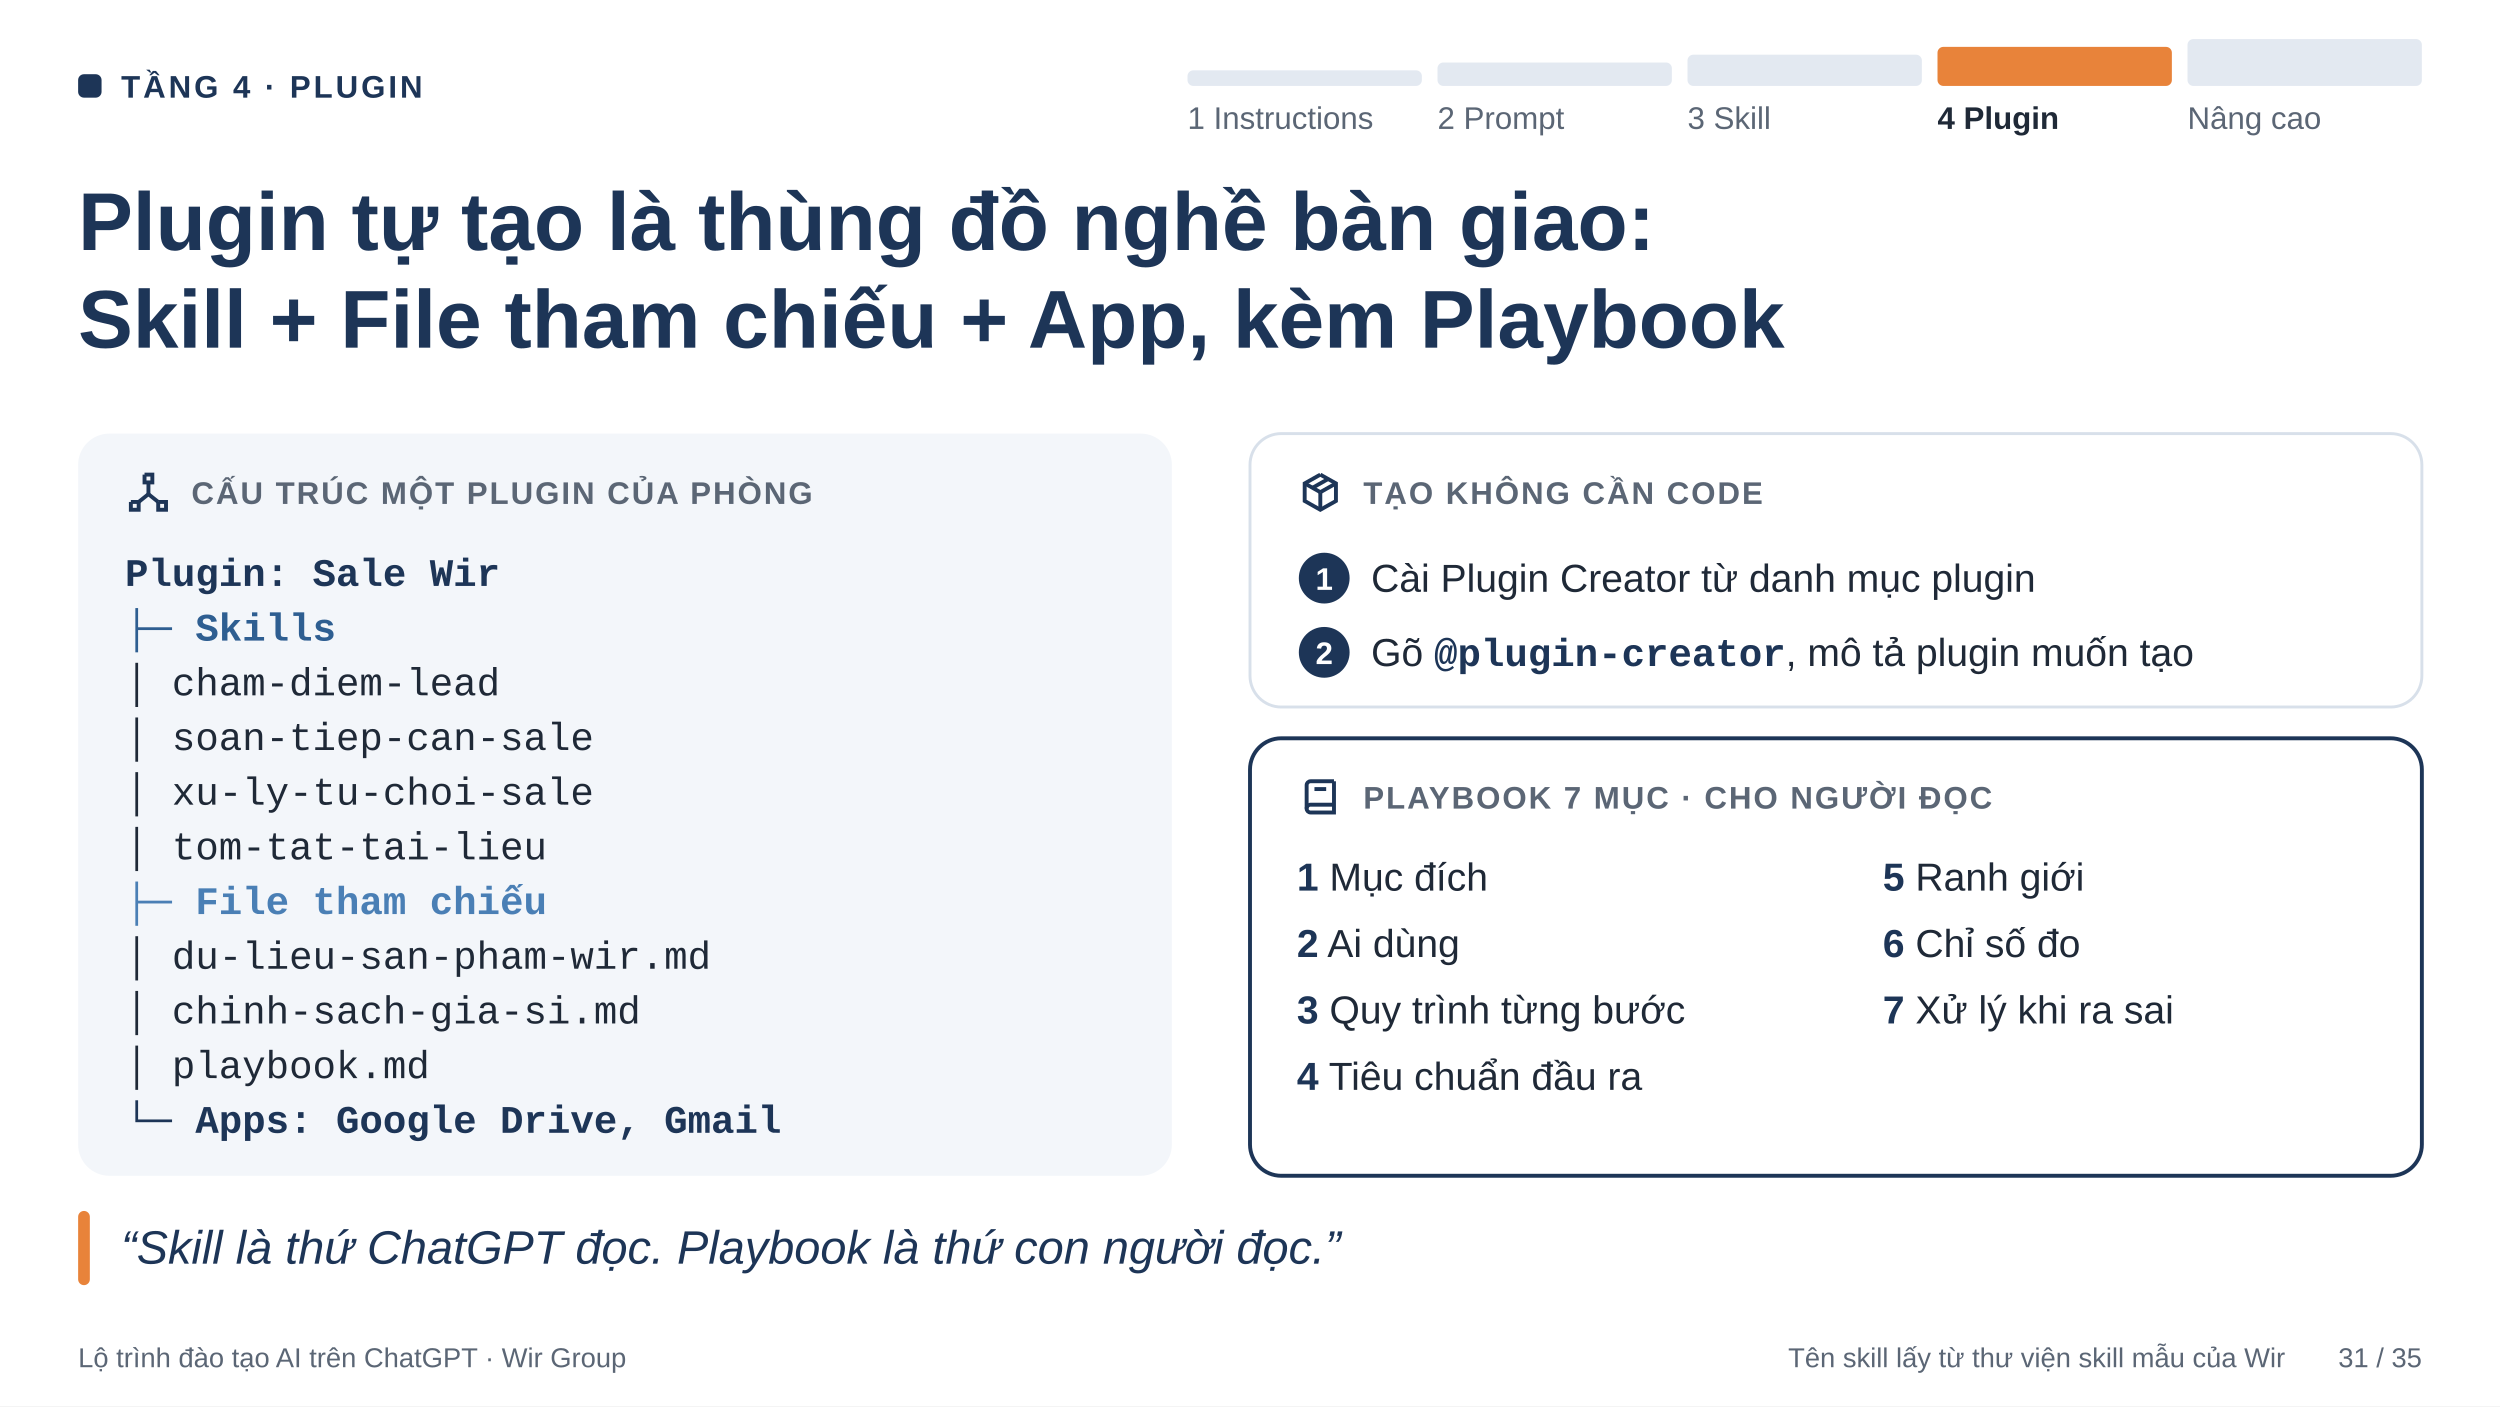
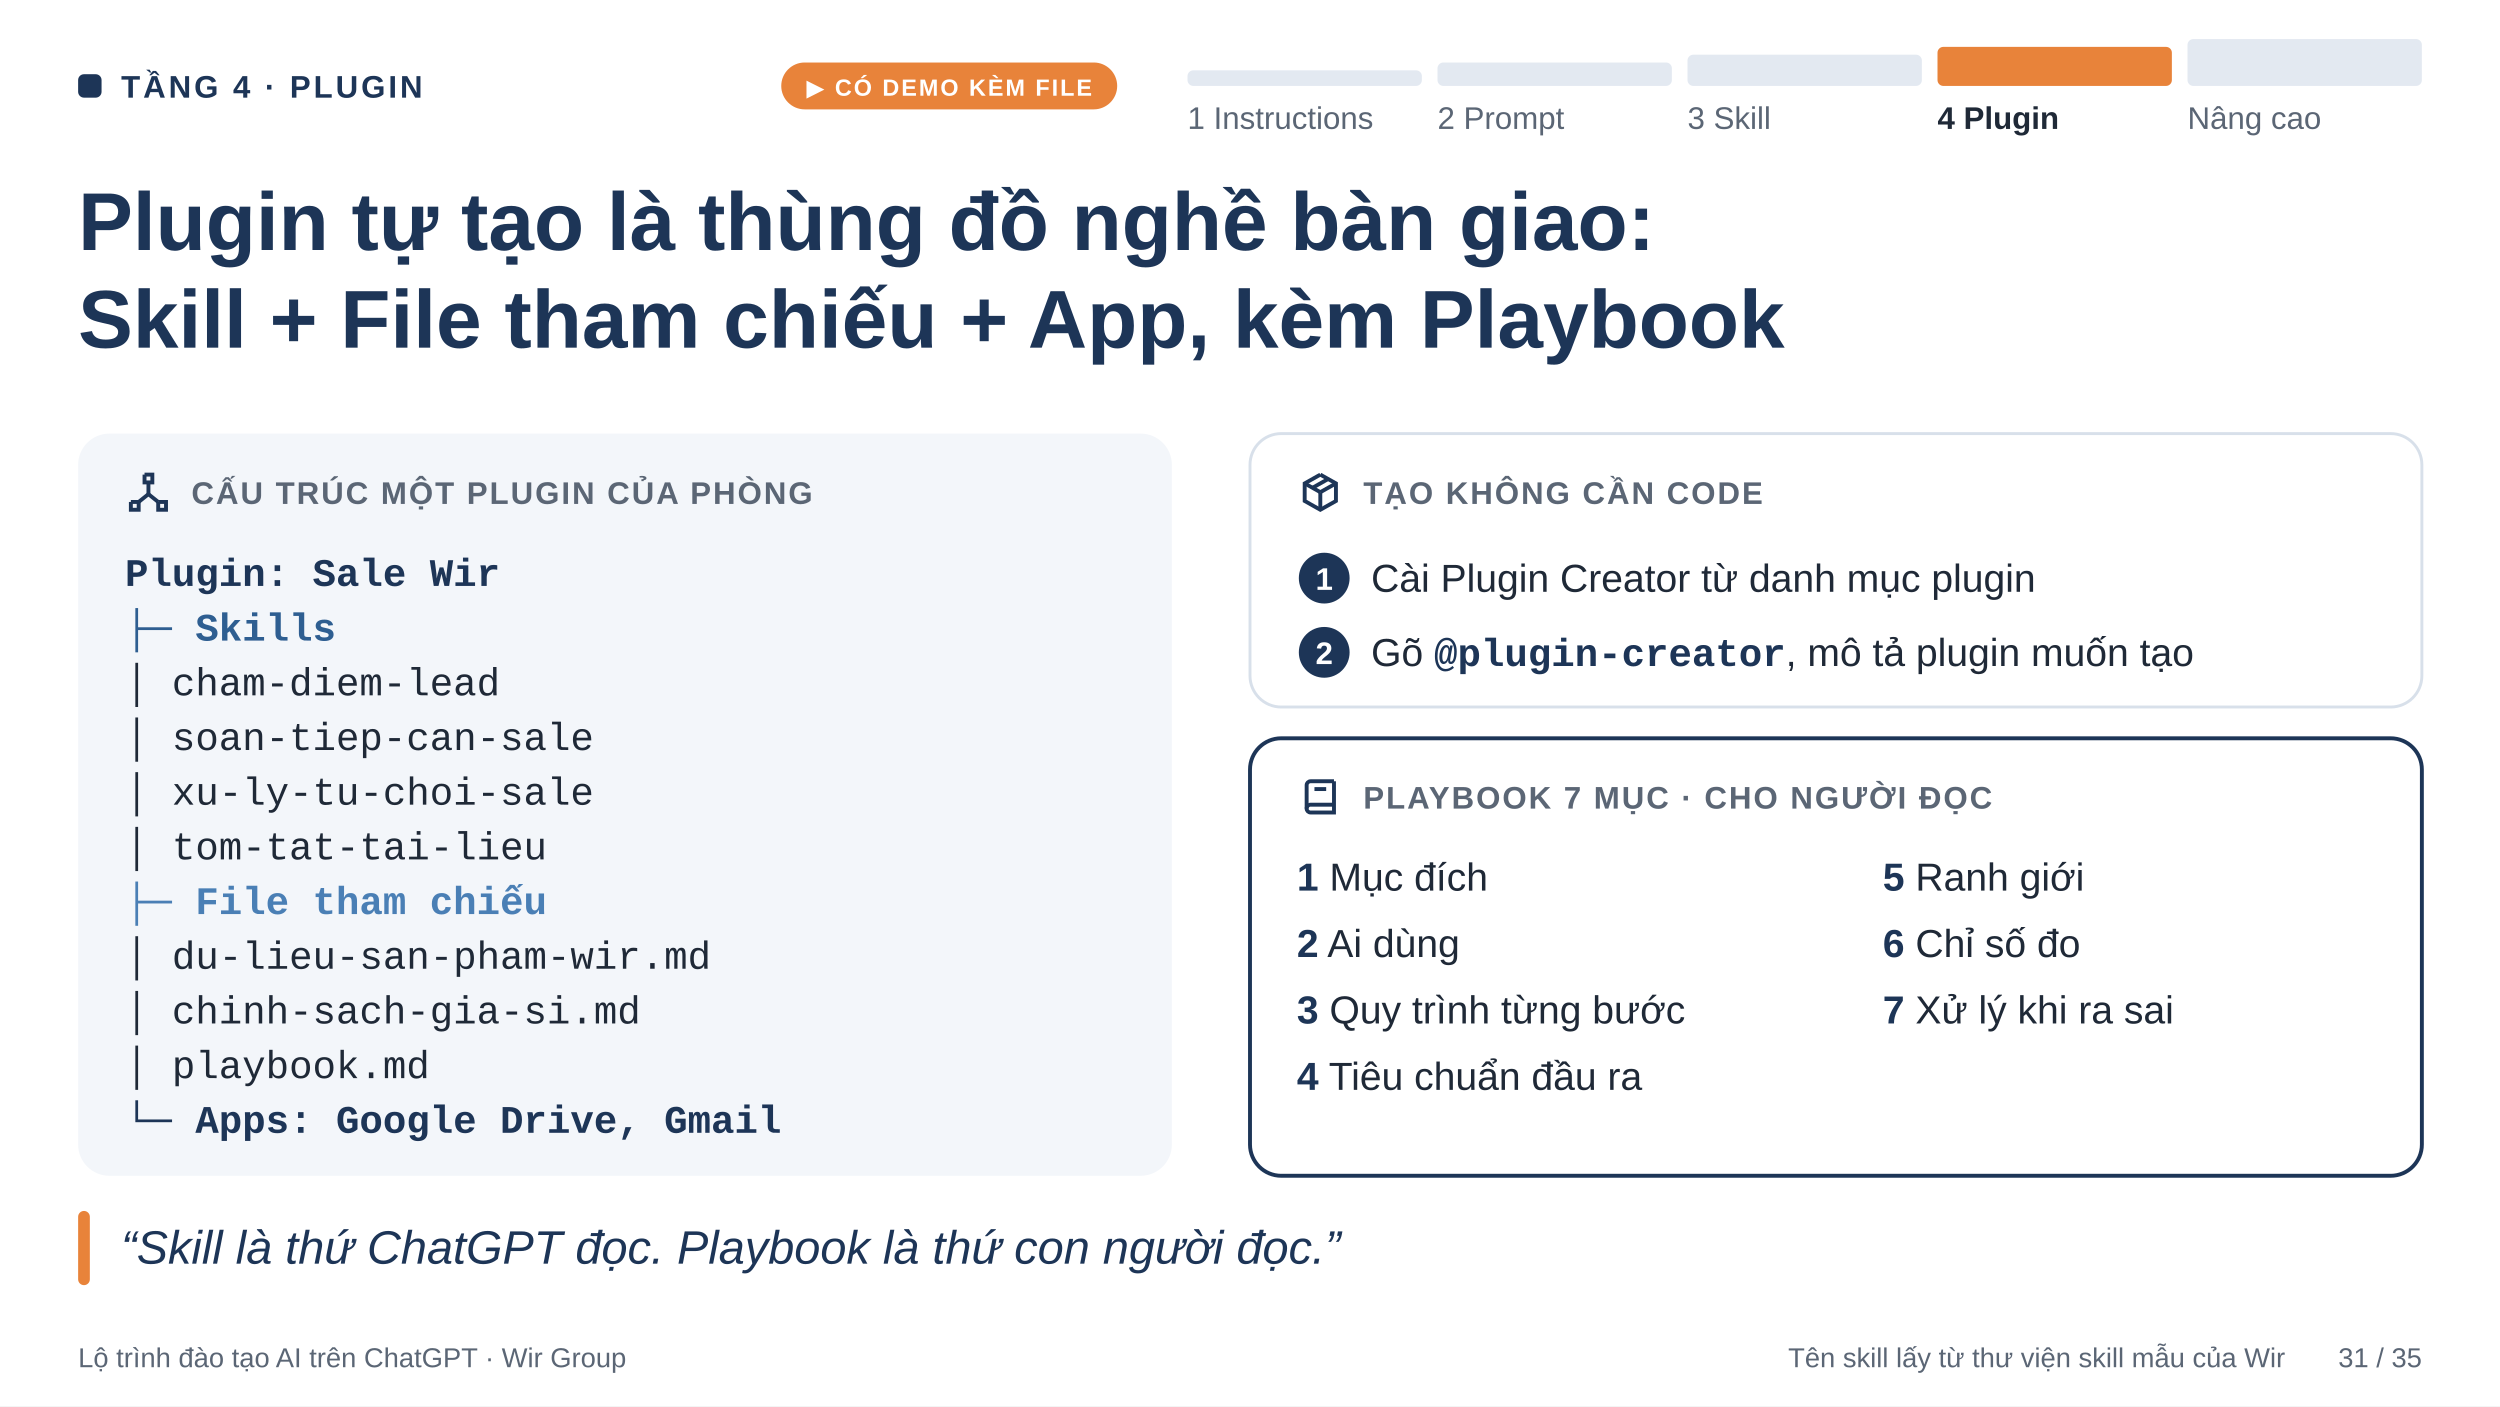
<svg xmlns="http://www.w3.org/2000/svg" viewBox="0 0 1280 720" width="1280" height="720" font-family="Aptos, 'Segoe UI', Arial, sans-serif" data-pptx-page-role="content">
  <rect id="bg" data-pptx-role="background" x="0" y="0" width="1280" height="720" fill="#FFFFFF" />
  <g id="section-kicker" data-pptx-role="chrome" data-pptx-bounds="40 30 540 30">
    <rect x="40" y="38" width="12" height="12" rx="3" fill="#1D3557" />
    <text x="62" y="50" font-size="16" font-weight="bold" letter-spacing="1.5" fill="#1D3557">TẦNG 4 · PLUGIN</text>
+   </g>
+   <g id="demo-flag" data-pptx-role="chrome" data-pptx-bounds="400 30 180 28">
+     <rect x="400" y="32" width="172" height="24" rx="12" fill="#E8833A" />
+     <text x="486" y="49" font-size="12" font-weight="bold" letter-spacing="1" fill="#FFFFFF" text-anchor="middle">▶ CÓ DEMO KÈM FILE</text>
  </g>
  <g id="roadmap-tracker" data-pptx-role="chrome" data-pptx-bounds="600 14 640 62">
    <rect x="608" y="36" width="120" height="8" rx="3" fill="#E3E9F1" />
    <rect x="736" y="32" width="120" height="12" rx="3" fill="#E3E9F1" />
    <rect x="864" y="28" width="120" height="16" rx="3" fill="#E3E9F1" />
    <rect x="992" y="24" width="120" height="20" rx="3" fill="#E8833A" />
    <rect x="1120" y="20" width="120" height="24" rx="3" fill="#E3E9F1" />
    <text x="608" y="66" font-size="16" fill="#5B6675">1 Instructions</text>
    <text x="736" y="66" font-size="16" fill="#5B6675">2 Prompt</text>
    <text x="864" y="66" font-size="16" fill="#5B6675">3 Skill</text>
    <text x="992" y="66" font-size="16" font-weight="bold" fill="#1F2937">4 Plugin</text>
    <text x="1120" y="66" font-size="16" fill="#5B6675">Nâng cao</text>
  </g>
  <text font-size="42" font-weight="bold" fill="#1D3557" x="40" y="128">Plugin tự tạo là thùng đồ nghề bàn giao:</text>
  <text font-size="42" font-weight="bold" fill="#1D3557" x="40" y="178">Skill + File tham chiếu + App, kèm Playbook</text>
  <g id="plugin-tree" data-pptx-bounds="40 222 560 380">
    <rect x="40" y="222" width="560" height="380" rx="16" fill="#F3F6FA" />
    <g transform="translate(64, 240)" fill="none" stroke="#1D3557" stroke-width="2">
      <path d="M10 3h4v4h-4l0 -4" />
      <path d="M3 17h4v4h-4l0 -4" />
      <path d="M17 17h4v4h-4l0 -4" />
      <path d="M7 17l5 -4l5 4" />
      <path d="M12 7l0 6" />
    </g>
    <text x="98" y="258" font-size="16" font-weight="bold" letter-spacing="1" fill="#5B6675">CẤU TRÚC MỘT PLUGIN CỦA PHÒNG</text>
    <text font-family="Consolas, 'Courier New', monospace" font-size="20" fill="#1D3557" x="64" y="300" font-weight="bold">Plugin: Sale Wir</text>
    <text font-family="Consolas, 'Courier New', monospace" font-size="20" fill="#2E5E91" x="64" y="328" font-weight="bold">├─ Skills</text>
    <text font-family="Consolas, 'Courier New', monospace" font-size="20" fill="#1F2937" x="64" y="356">│  cham-diem-lead</text>
    <text font-family="Consolas, 'Courier New', monospace" font-size="20" fill="#1F2937" x="64" y="384">│  soan-tiep-can-sale</text>
    <text font-family="Consolas, 'Courier New', monospace" font-size="20" fill="#1F2937" x="64" y="412">│  xu-ly-tu-choi-sale</text>
    <text font-family="Consolas, 'Courier New', monospace" font-size="20" fill="#1F2937" x="64" y="440">│  tom-tat-tai-lieu</text>
    <text font-family="Consolas, 'Courier New', monospace" font-size="20" fill="#4A7FB5" x="64" y="468" font-weight="bold">├─ File tham chiếu</text>
    <text font-family="Consolas, 'Courier New', monospace" font-size="20" fill="#1F2937" x="64" y="496">│  du-lieu-san-pham-wir.md</text>
    <text font-family="Consolas, 'Courier New', monospace" font-size="20" fill="#1F2937" x="64" y="524">│  chinh-sach-gia-si.md</text>
    <text font-family="Consolas, 'Courier New', monospace" font-size="20" fill="#1F2937" x="64" y="552">│  playbook.md</text>
    <text font-family="Consolas, 'Courier New', monospace" font-size="20" fill="#1D3557" x="64" y="580" font-weight="bold">└─ Apps: Google Drive, Gmail</text>
  </g>
  <g id="no-code" data-pptx-bounds="640 222 600 140">
    <rect x="640" y="222" width="600" height="140" rx="16" fill="#FFFFFF" stroke="#D8E0EA" stroke-width="1.5" />
    <g transform="translate(664, 240)" fill="none" stroke="#1D3557" stroke-width="2">
      <path d="M12 3l8 4.5l0 9l-8 4.5l-8 -4.5l0 -9l8 -4.5" />
      <path d="M12 12l8 -4.5" />
      <path d="M12 12l0 9" />
      <path d="M12 12l-8 -4.5" />
      <path d="M16 5.25l-8 4.5" />
    </g>
    <text x="698" y="258" font-size="16" font-weight="bold" letter-spacing="1" fill="#5B6675">TẠO KHÔNG CẦN CODE</text>
    <circle cx="678" cy="296" r="13" fill="#1D3557" />
    <text x="678" y="302" font-size="16" font-weight="bold" text-anchor="middle" fill="#FFFFFF">1</text>
    <text x="702" y="303" font-size="20" fill="#1F2937">Cài Plugin Creator từ danh mục plugin</text>
    <circle cx="678" cy="334" r="13" fill="#1D3557" />
    <text x="678" y="340" font-size="16" font-weight="bold" text-anchor="middle" fill="#FFFFFF">2</text>
    <text x="702" y="341" font-size="20" fill="#1F2937">Gõ <tspan font-family="Consolas, 'Courier New', monospace" font-weight="bold" fill="#1D3557">@plugin-creator</tspan>, mô tả plugin muốn tạo</text>
  </g>
  <g id="playbook" data-pptx-bounds="640 378 600 224">
    <rect x="640" y="378" width="600" height="224" rx="16" fill="#FFFFFF" stroke="#1D3557" stroke-width="2" />
    <g transform="translate(664, 396)" fill="none" stroke="#1D3557" stroke-width="2">
      <path d="M19 4v16h-12a2 2 0 0 1 -2 -2v-12a2 2 0 0 1 2 -2h12" />
      <path d="M19 16h-12a2 2 0 0 0 -2 2" />
      <path d="M9 8h6" />
    </g>
    <text x="698" y="414" font-size="16" font-weight="bold" letter-spacing="1" fill="#5B6675">PLAYBOOK 7 MỤC · CHO NGƯỜI ĐỌC</text>
    <text font-size="20" fill="#1F2937" x="664" y="456">
      <tspan>
        <tspan font-weight="bold" fill="#1D3557">1</tspan>  Mục đích</tspan>
    </text>
    <text font-size="20" fill="#1F2937" x="664" y="490">
      <tspan>
        <tspan font-weight="bold" fill="#1D3557">2</tspan>  Ai dùng</tspan>
    </text>
    <text font-size="20" fill="#1F2937" x="664" y="524">
      <tspan>
        <tspan font-weight="bold" fill="#1D3557">3</tspan>  Quy trình từng bước</tspan>
    </text>
    <text font-size="20" fill="#1F2937" x="664" y="558">
      <tspan>
        <tspan font-weight="bold" fill="#1D3557">4</tspan>  Tiêu chuẩn đầu ra</tspan>
    </text>
    <text font-size="20" fill="#1F2937" x="964" y="456">
      <tspan>
        <tspan font-weight="bold" fill="#1D3557">5</tspan>  Ranh giới</tspan>
    </text>
    <text font-size="20" fill="#1F2937" x="964" y="490">
      <tspan>
        <tspan font-weight="bold" fill="#1D3557">6</tspan>  Chỉ số đo</tspan>
    </text>
    <text font-size="20" fill="#1F2937" x="964" y="524">
      <tspan>
        <tspan font-weight="bold" fill="#1D3557">7</tspan>  Xử lý khi ra sai</tspan>
    </text>
  </g>
  <g id="playbook-quote" data-pptx-bounds="40 616 1200 46">
    <rect x="40" y="620" width="6" height="38" rx="3" fill="#E8833A" />
    <text x="62" y="647" font-size="24" font-style="italic" fill="#1D3557">“Skill là thứ ChatGPT đọc. Playbook là thứ con người đọc.”</text>
  </g>
  <text id="footer-course" data-pptx-role="footer" x="40" y="700" font-size="14" fill="#5B6675">Lộ trình đào tạo AI trên ChatGPT · Wir Group</text>
  <text id="source-note" data-pptx-role="footer" x="1170" y="700" font-size="14" text-anchor="end" fill="#5B6675">Tên skill lấy từ thư viện skill mẫu của Wir</text>
  <text id="page-number" data-pptx-role="page-number" x="1240" y="700" font-size="14" text-anchor="end" fill="#5B6675">31 / 35</text>
</svg>
